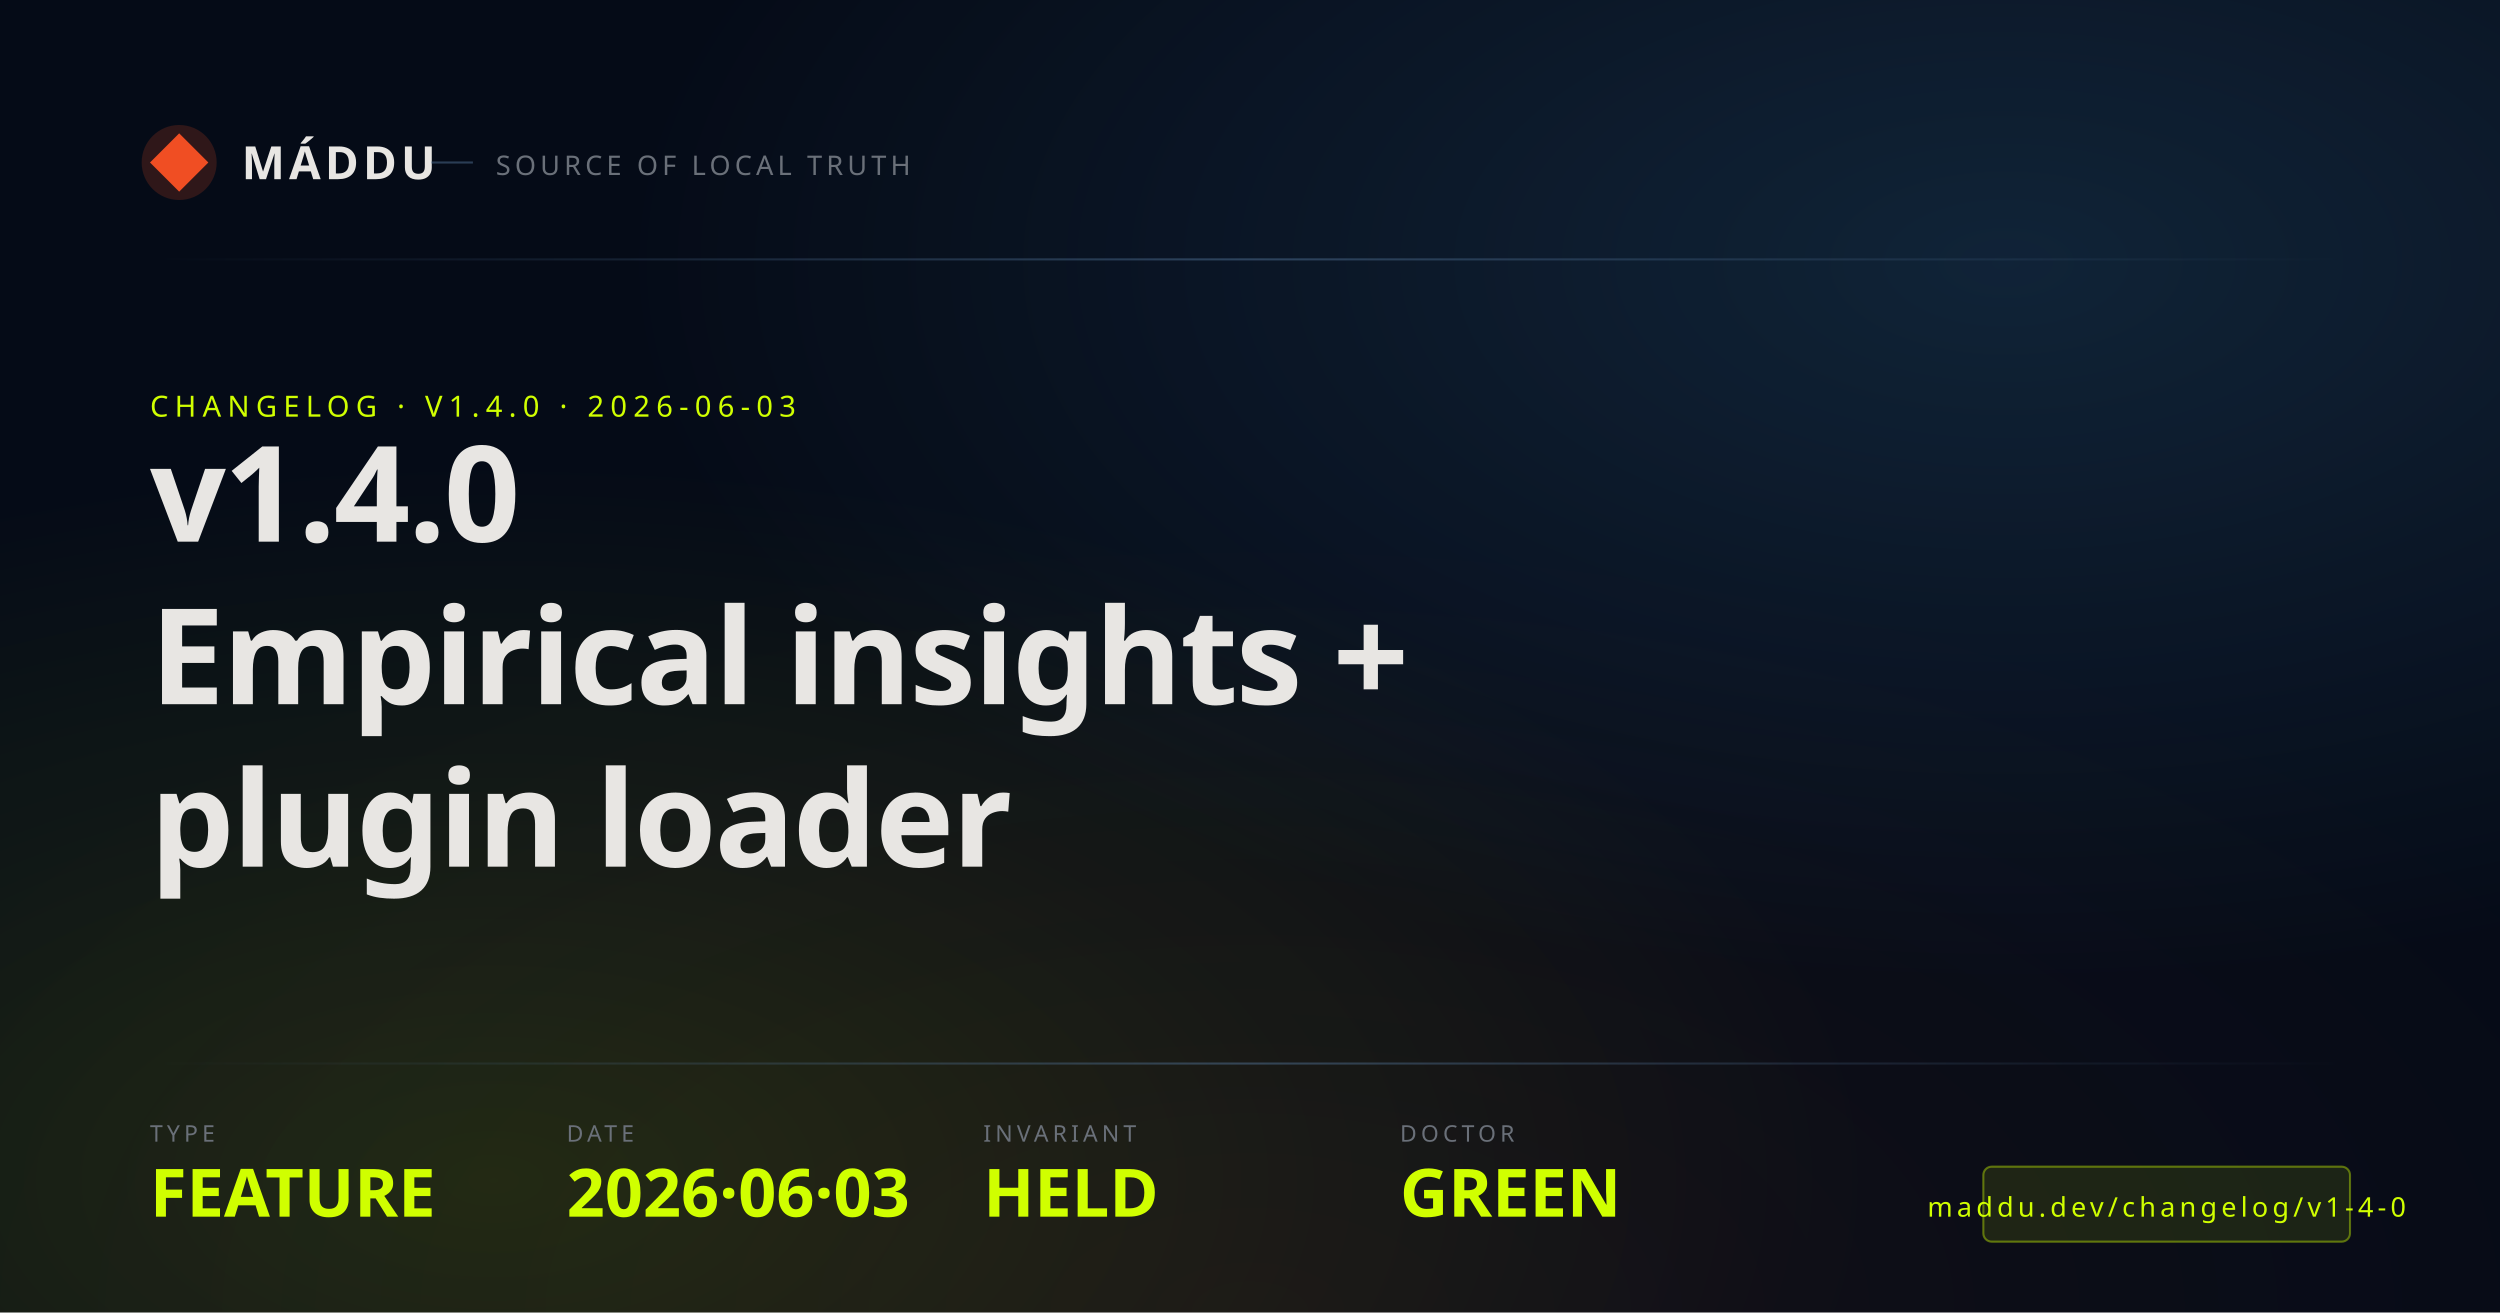
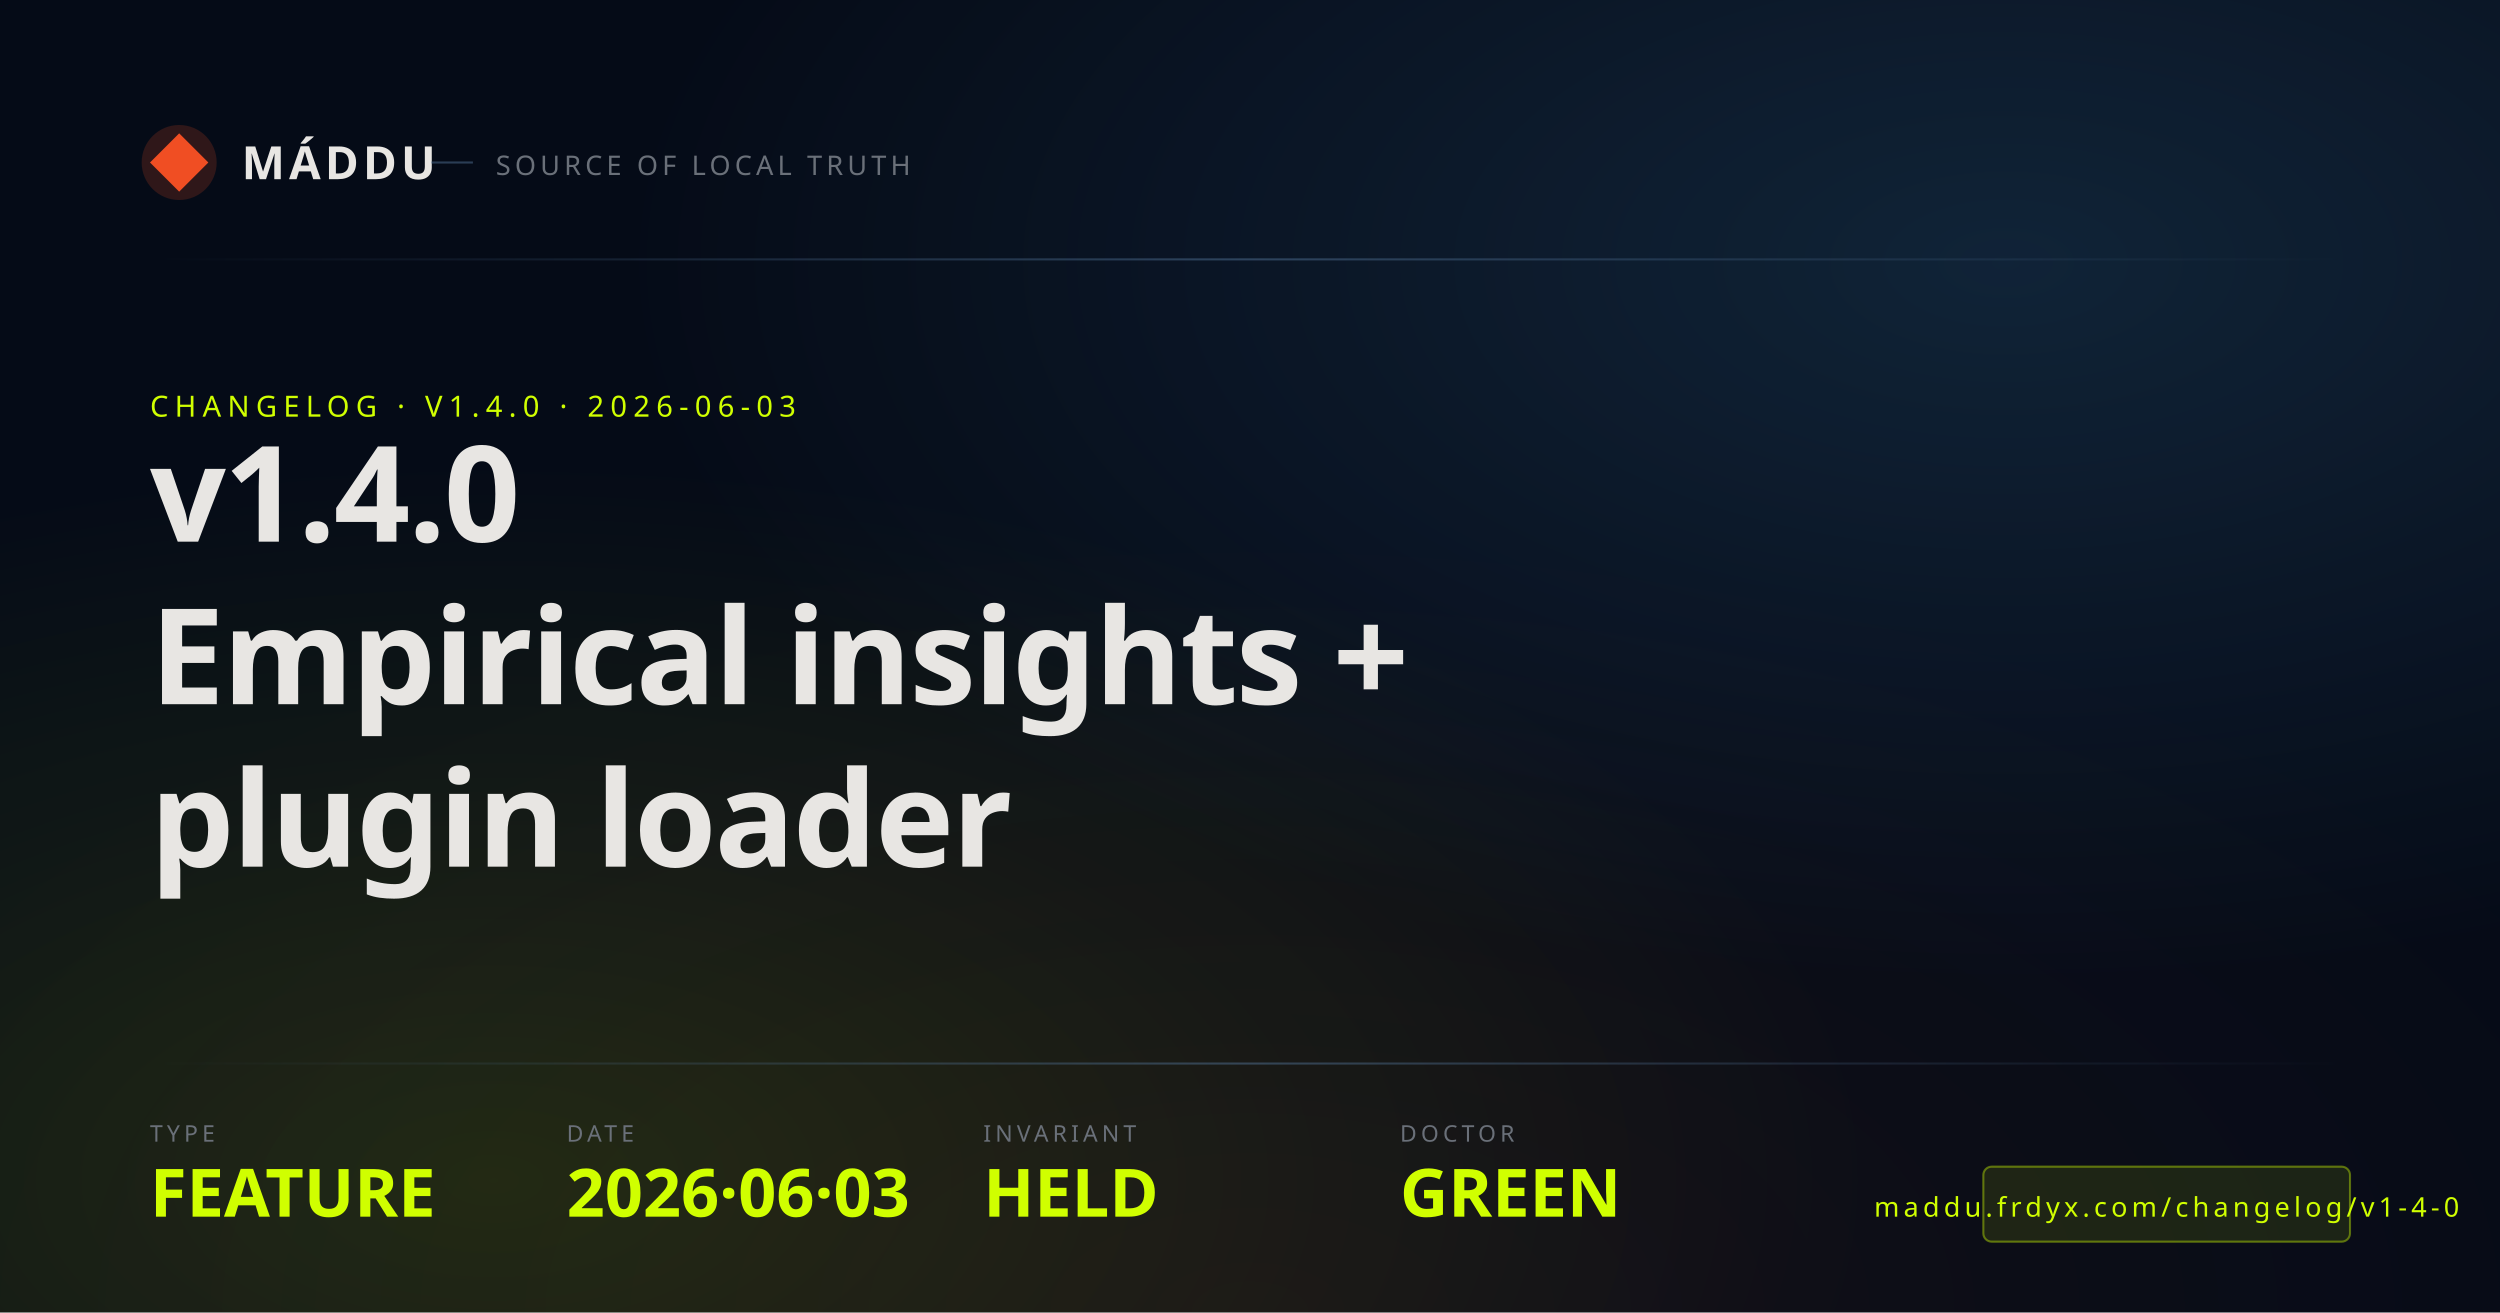
<svg xmlns="http://www.w3.org/2000/svg" width="1200" height="630" viewBox="0 0 1200 630">
  <defs>
    <radialGradient id="bg-accent2" cx="80%" cy="20%" r="55%">
      <stop offset="0%" stop-color="#56B8FF" stop-opacity="0.14" />
      <stop offset="100%" stop-color="#56B8FF" stop-opacity="0" />
    </radialGradient>
    <radialGradient id="bg-tone" cx="20%" cy="90%" r="55%">
      <stop offset="0%" stop-color="#D0FF00" stop-opacity="0.12" />
      <stop offset="100%" stop-color="#D0FF00" stop-opacity="0" />
    </radialGradient>
    <radialGradient id="bg-brand" cx="50%" cy="100%" r="60%">
      <stop offset="0%" stop-color="#F04E23" stop-opacity="0.06" />
      <stop offset="100%" stop-color="#F04E23" stop-opacity="0" />
    </radialGradient>
    <linearGradient id="hairline" x1="0" y1="0" x2="1" y2="0">
      <stop offset="0%" stop-color="#507195" stop-opacity="0" />
      <stop offset="50%" stop-color="#507195" stop-opacity="0.5" />
      <stop offset="100%" stop-color="#507195" stop-opacity="0" />
    </linearGradient>
  </defs>
  <rect width="1200" height="630" fill="#050B17" />
  <rect width="1200" height="630" fill="url(#bg-accent2)" />
  <rect width="1200" height="630" fill="url(#bg-tone)" />
  <rect width="1200" height="630" fill="url(#bg-brand)" />
  <g transform="translate(72, 64)">
    <circle cx="14" cy="14" r="18" fill="#F04E23" fill-opacity="0.18" />
    <path d="M14 0 L28 14 L14 28 L0 14 Z" fill="#F04E23" />
    <text x="44" y="22" fill="#E8E6E3" font-size="22" font-weight="700" font-family="IBM Plex Sans Condensed" letter-spacing="2">MÁDDU</text>
    <line x1="135" y1="14" x2="155" y2="14" stroke="#507195" stroke-opacity="0.5" stroke-width="1" />
    <text x="166" y="20" fill="#6a7079" font-size="13" font-family="IBM Plex Mono" letter-spacing="2">SOURCE OF LOCAL TRUTH</text>
  </g>
  <rect x="72" y="124" width="1056" height="1" fill="url(#hairline)" />
  <text x="72" y="200" fill="#D0FF00" font-size="14" font-family="IBM Plex Mono" font-weight="500" letter-spacing="3">CHANGELOG · V1.4.0 · 2026-06-03</text>
  <text x="72" y="260" fill="#E8E6E3" font-size="64" font-weight="700" font-family="IBM Plex Sans Condensed" letter-spacing="-1">v1.4.0</text>
  <text x="72" y="338" fill="#E8E6E3" font-size="64" font-weight="700" font-family="IBM Plex Sans Condensed" letter-spacing="-1">Empirical insights +</text>
  <text x="72" y="416" fill="#E8E6E3" font-size="64" font-weight="700" font-family="IBM Plex Sans Condensed" letter-spacing="-1"> plugin loader</text>
  <rect x="72" y="510" width="1056" height="1" fill="url(#hairline)" />
  <g transform="translate(72, 548)">
    <g transform="translate(0, 0)">
      <text x="0" y="0" fill="#6a7079" font-size="11" font-family="IBM Plex Mono" font-weight="400" letter-spacing="2">TYPE</text>
      <text x="0" y="36" fill="#D0FF00" font-size="32" font-weight="700" font-family="IBM Plex Sans Condensed">FEATURE</text>
    </g>
    <g transform="translate(200, 0)">
      <text x="0" y="0" fill="#6a7079" font-size="11" font-family="IBM Plex Mono" font-weight="400" letter-spacing="2">DATE</text>
      <text x="0" y="36" fill="#D0FF00" font-size="32" font-weight="700" font-family="IBM Plex Sans Condensed">2026·06·03</text>
    </g>
    <g transform="translate(400, 0)">
      <text x="0" y="0" fill="#6a7079" font-size="11" font-family="IBM Plex Mono" font-weight="400" letter-spacing="2">INVARIANT</text>
      <text x="0" y="36" fill="#D0FF00" font-size="32" font-weight="700" font-family="IBM Plex Sans Condensed">HELD</text>
    </g>
    <g transform="translate(600, 0)">
      <text x="0" y="0" fill="#6a7079" font-size="11" font-family="IBM Plex Mono" font-weight="400" letter-spacing="2">DOCTOR</text>
      <text x="0" y="36" fill="#D0FF00" font-size="32" font-weight="700" font-family="IBM Plex Sans Condensed">GREEN</text>
    </g>
    <g transform="translate(880, 12)">
      <rect x="0" y="0" width="176" height="36" rx="4" fill="#D0FF00" fill-opacity="0.10" stroke="#D0FF00" stroke-opacity="0.4" stroke-width="1" />
-       <text x="88" y="24" fill="#D0FF00" font-size="13" font-family="IBM Plex Mono" font-weight="500" text-anchor="middle" letter-spacing="2">maddu.dev/changelog/v1-4-0</text>
+       <text x="88" y="24" fill="#D0FF00" font-size="13" font-family="IBM Plex Mono" font-weight="500" text-anchor="middle" letter-spacing="2">maddu.frdyx.com/changelog/v1-4-0</text>
    </g>
  </g>
</svg>
